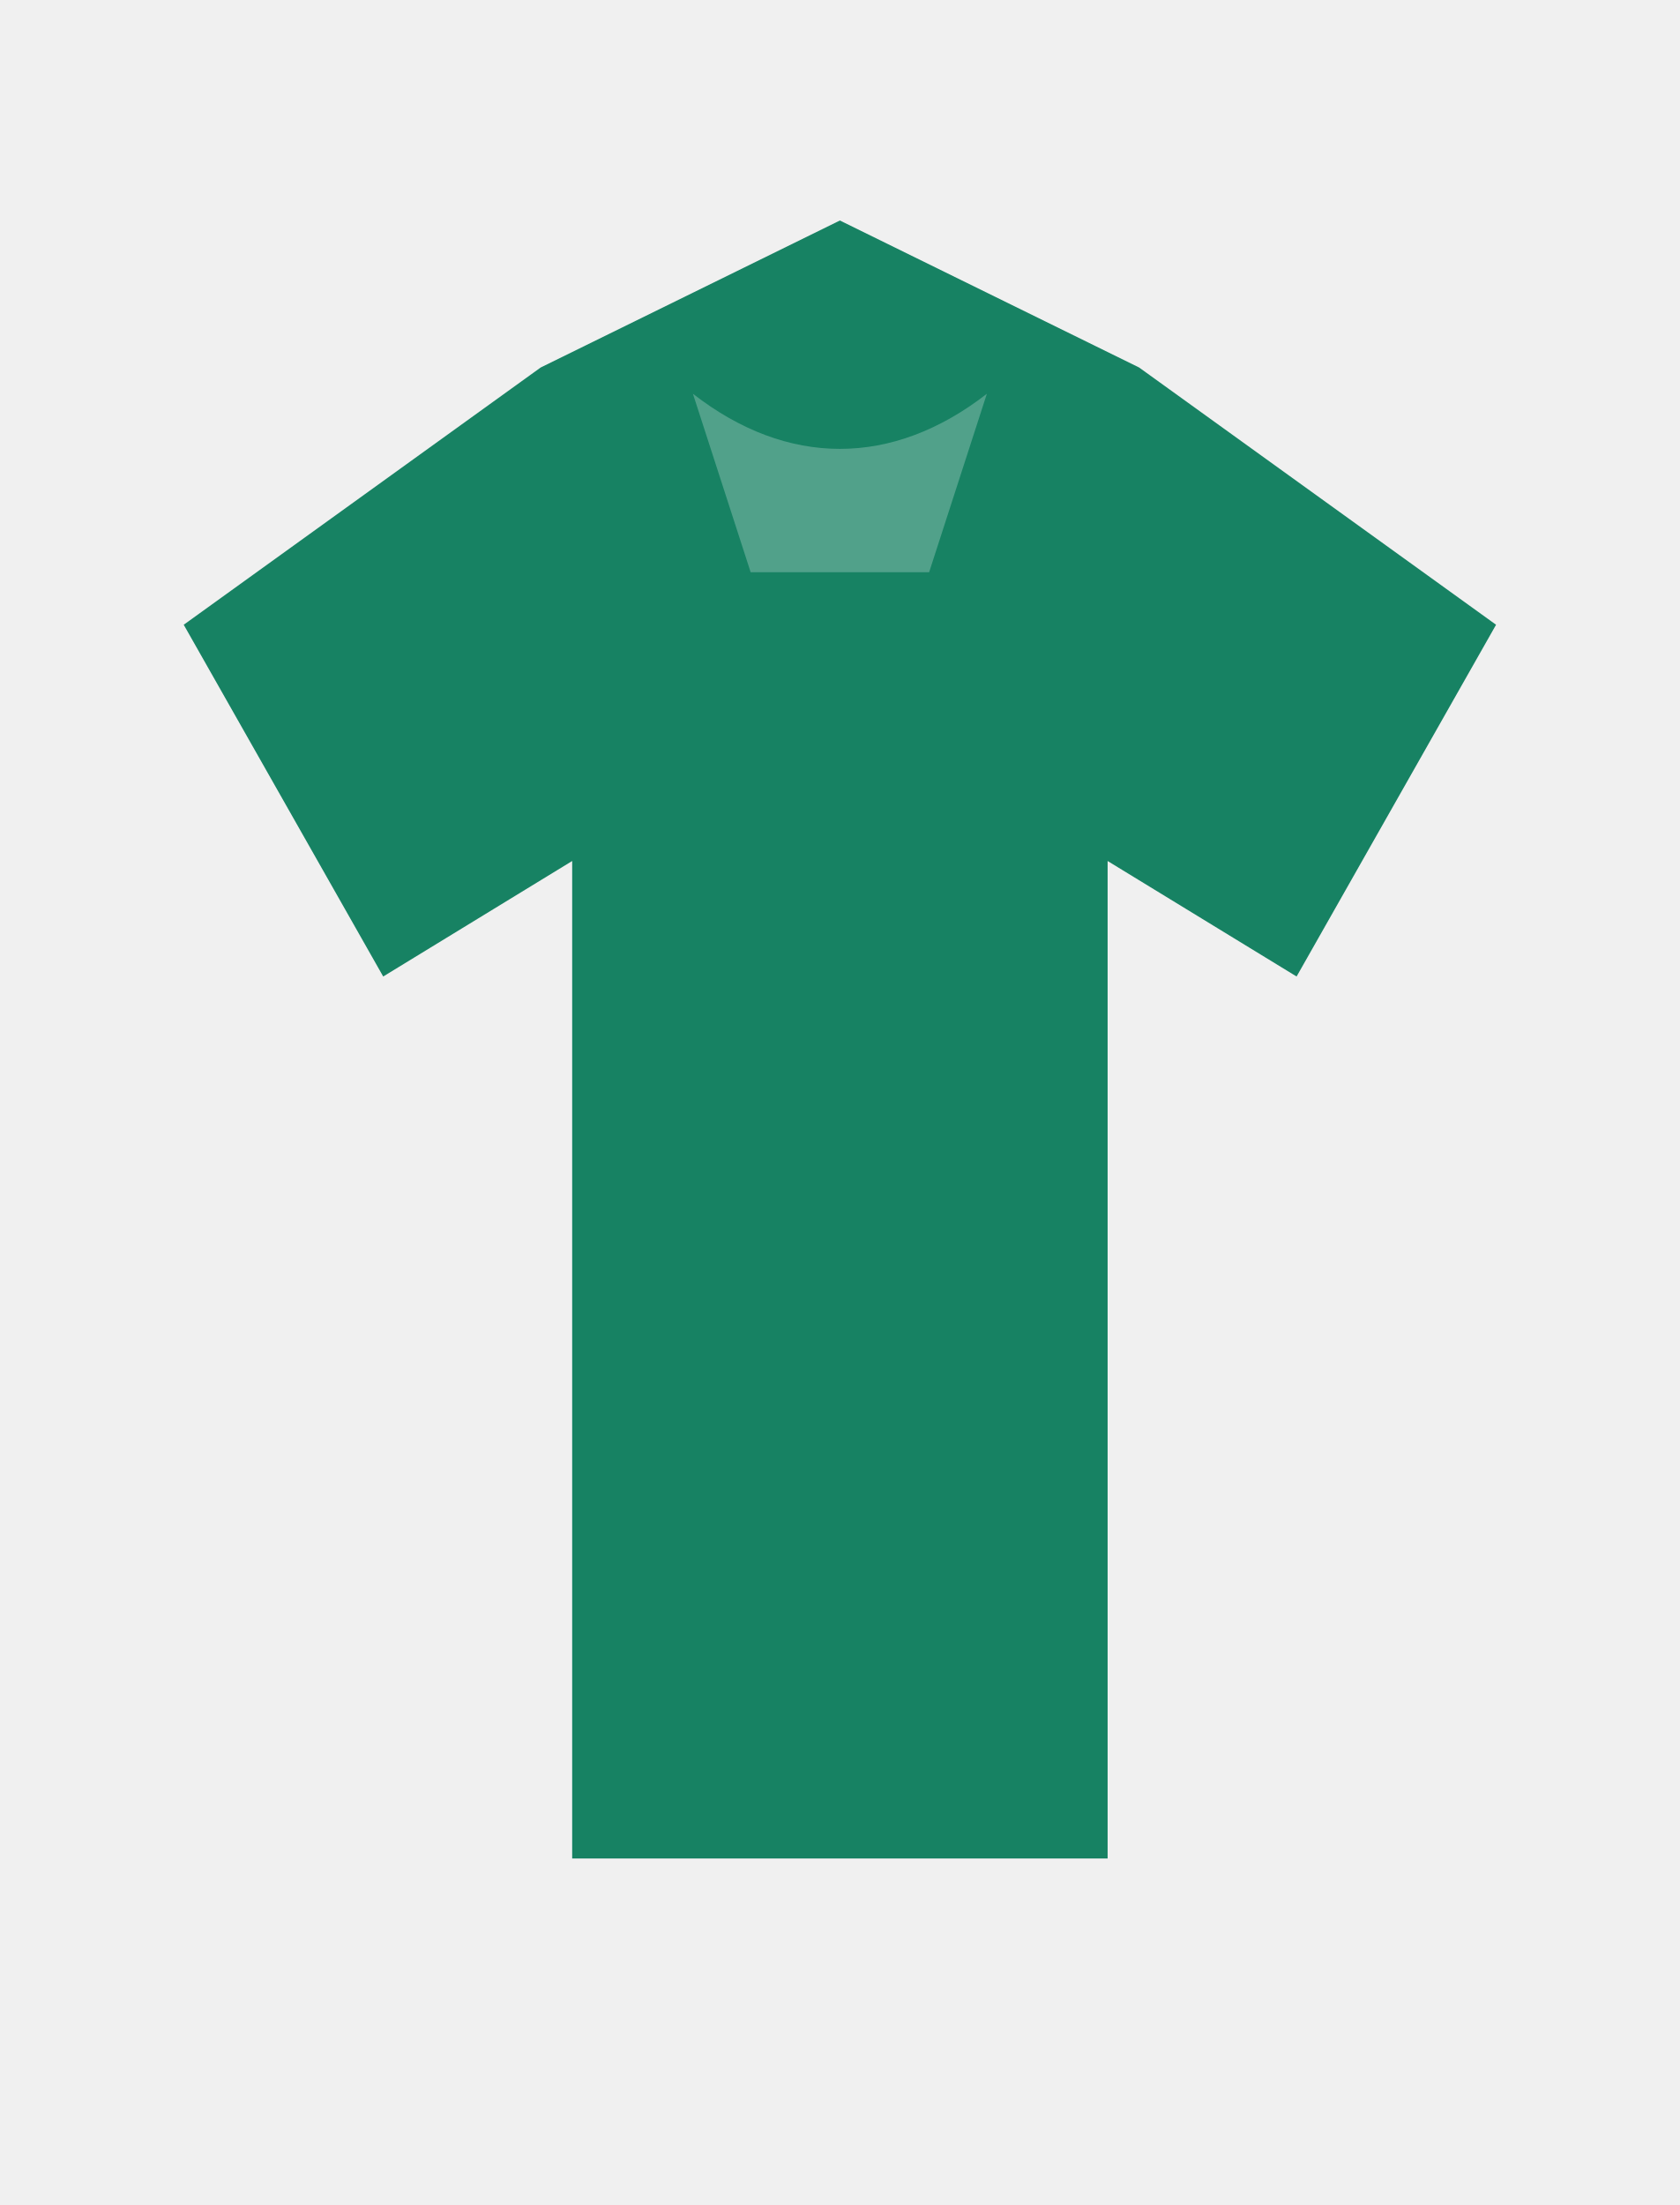
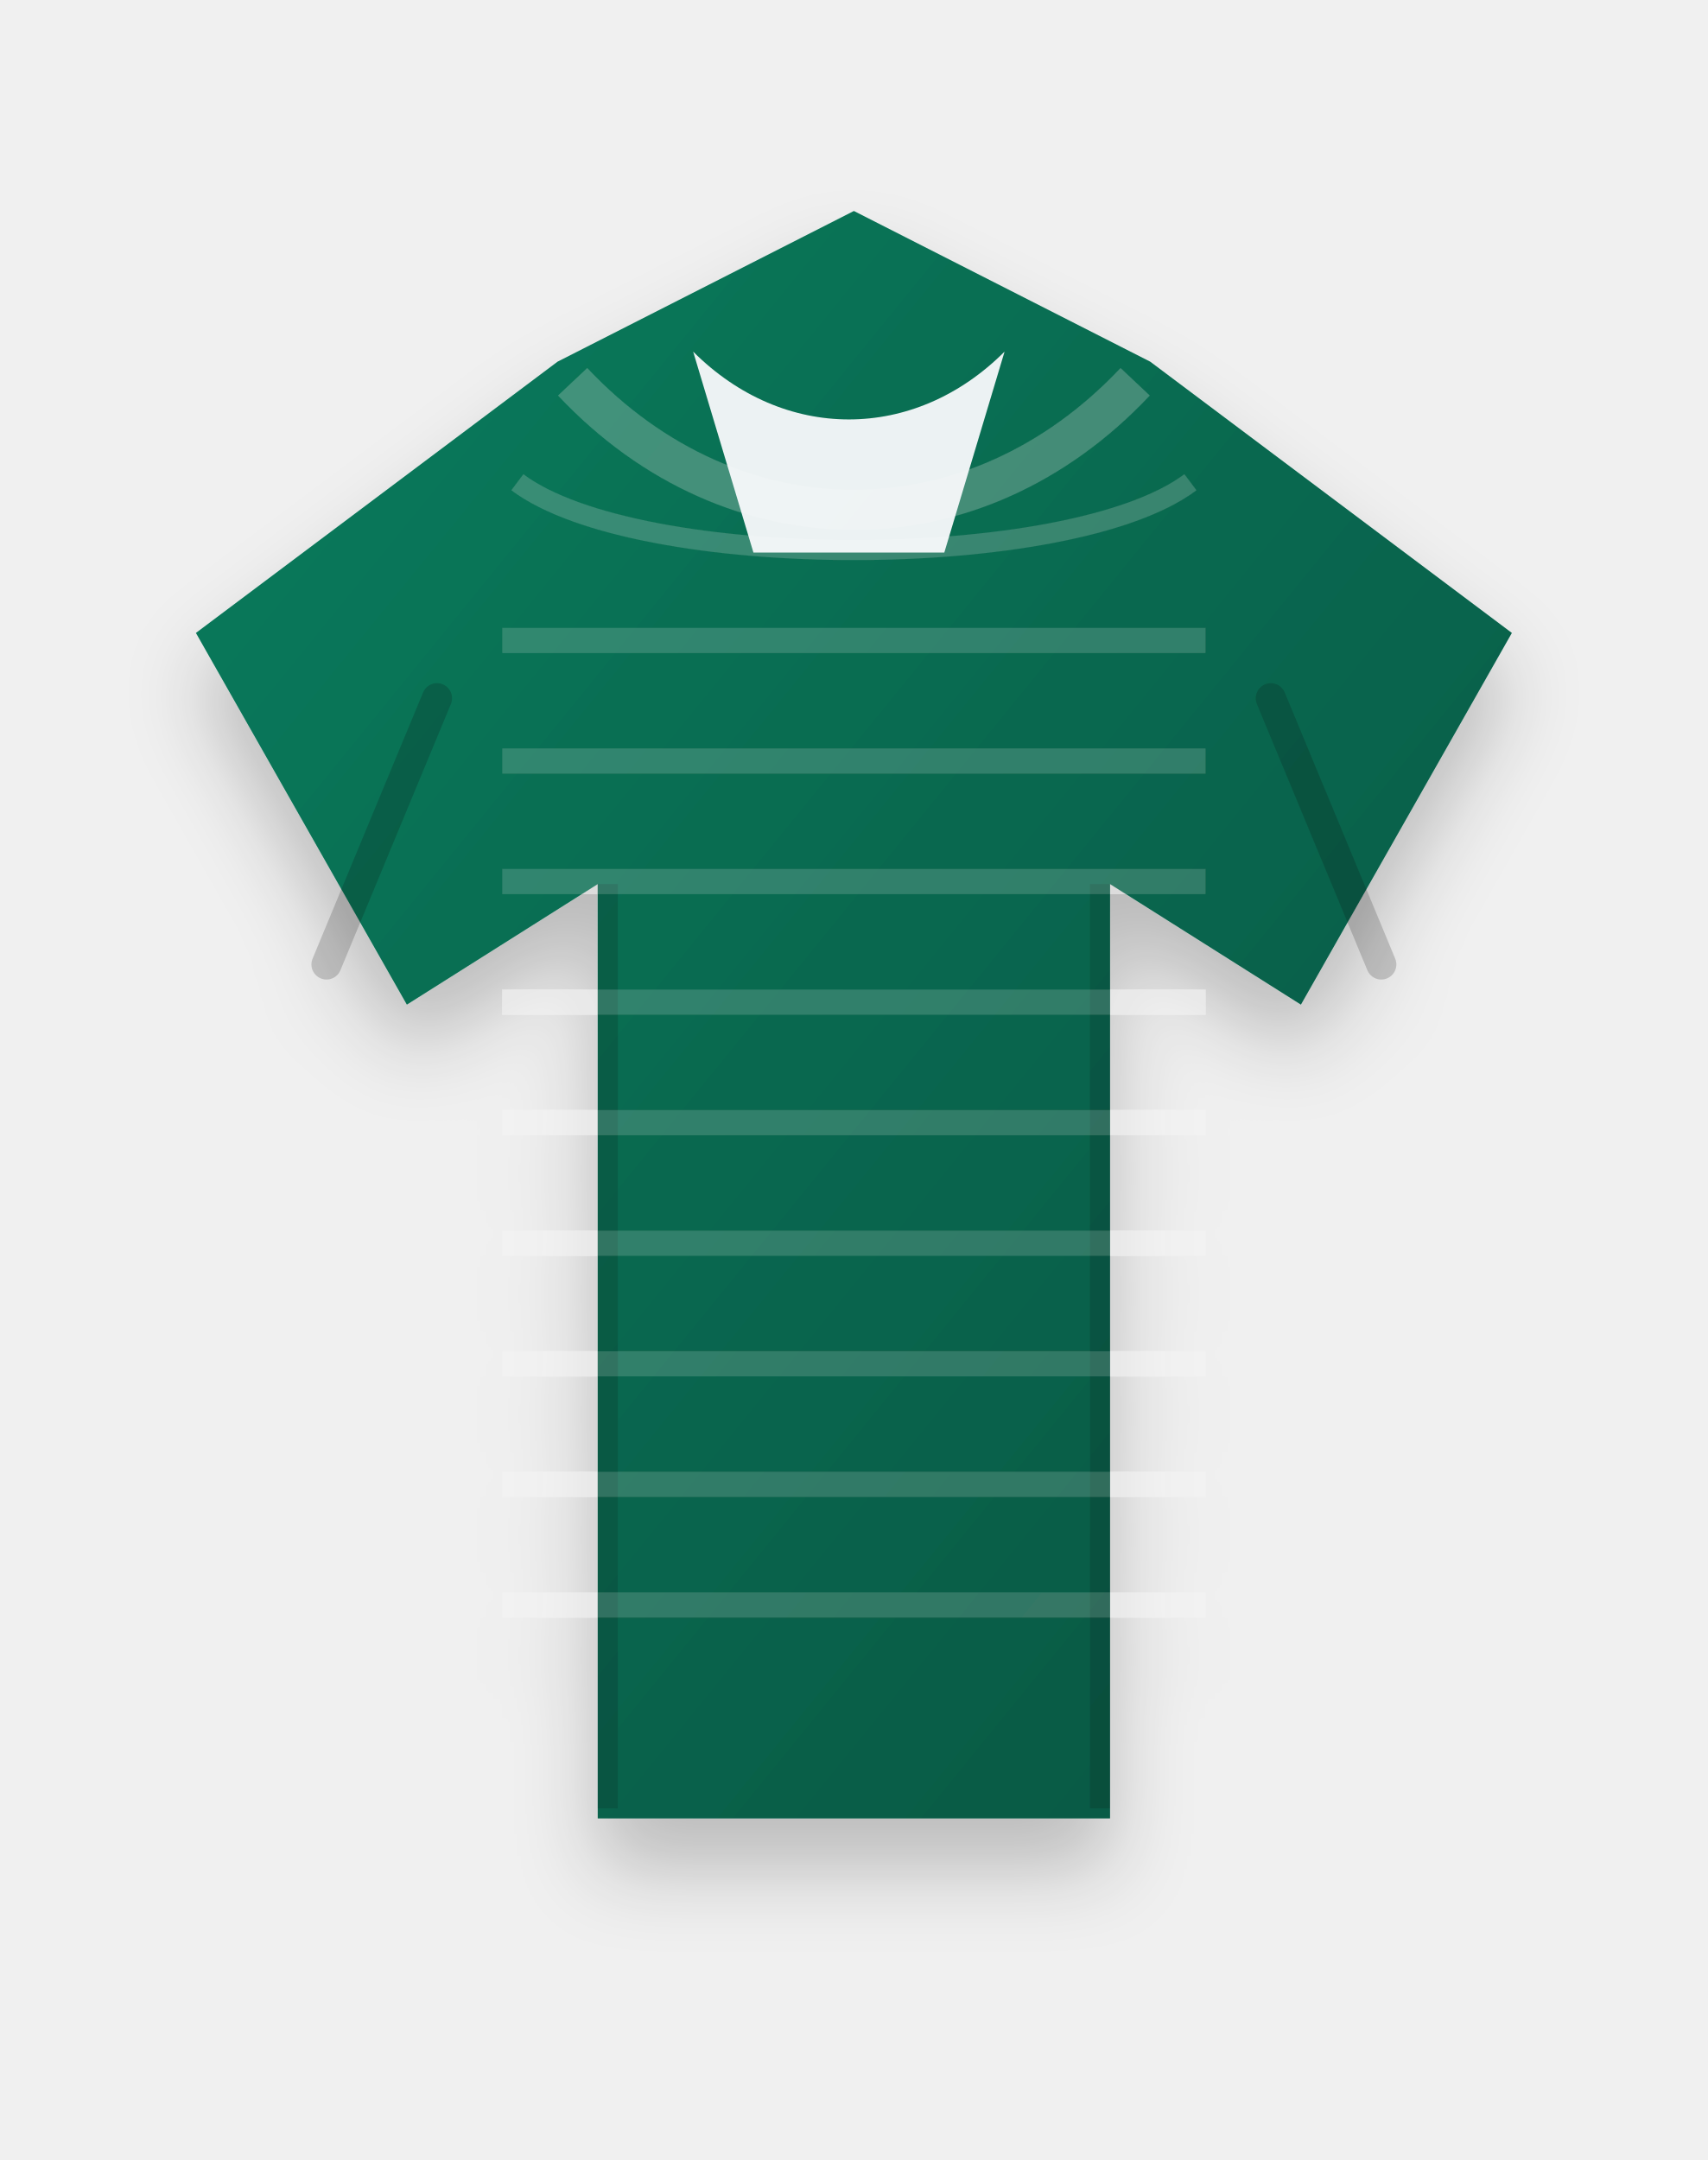
- <svg xmlns="http://www.w3.org/2000/svg" viewBox="0 0 320 420">
-   <g opacity=".92">
-     <path fill="#047857" d="M103 70l57-28 57 28 68 49-38 67-36-22v190H109V164l-36 22-38-67 68-49z" />
-     <path fill="rgba(255,255,255,.25)" d="M132 75c18 14 38 14 56 0l-11 34h-34z" />
+ <svg xmlns="http://www.w3.org/2000/svg" viewBox="0 0 340 430">
+   <defs>
+     <linearGradient id="fabric" x1="0" y1="0" x2="1" y2="1">
+       <stop offset="0" stop-color="#047857" />
+       <stop offset="1" stop-color="#064e3b" />
+     </linearGradient>
+     <linearGradient id="shade" x1="0" y1="0" x2="0" y2="1">
+       <stop offset="0" stop-color="rgba(255,255,255,.28)" />
+       <stop offset="1" stop-color="rgba(0,0,0,.22)" />
+     </linearGradient>
+     <filter id="shadow">
+       <feDropShadow dx="0" dy="10" stdDeviation="8" flood-color="#000" flood-opacity=".23" />
+     </filter>
+   </defs>
+   <g filter="url(#shadow)" opacity=".96">
+     <path d="M111 72l59-30 59 30 72 54-42 74-38-24v186H119V176l-38 24-42-74 72-54z" fill="url(#fabric)" />
+     <path d="M114 76c32 34 80 34 112 0" fill="none" stroke="rgba(255,255,255,.22)" stroke-width="8" />
+     <path d="M138 70c18 18 44 18 62 0l-12 40h-38z" fill="#f8fafc" opacity=".95" />
+     <path d="M121 176v184M219 176v184" stroke="rgba(0,0,0,.15)" stroke-width="4" />
+     <path d="M87 139l-22 53M253 139l22 53" stroke="rgba(0,0,0,.18)" stroke-width="6" stroke-linecap="round" />
+     <g opacity=".16">
+       <rect x="100" y="125" width="140" height="5" fill="#fff" />
+       <rect x="100" y="149" width="140" height="5" fill="#fff" />
+       <rect x="100" y="173" width="140" height="5" fill="#fff" />
+       <rect x="100" y="197" width="140" height="5" fill="#fff" />
+       <rect x="100" y="221" width="140" height="5" fill="#fff" />
+       <rect x="100" y="245" width="140" height="5" fill="#fff" />
+       <rect x="100" y="269" width="140" height="5" fill="#fff" />
+       <rect x="100" y="293" width="140" height="5" fill="#fff" />
+       <rect x="100" y="317" width="140" height="5" fill="#fff" />
+     </g>
+     <path d="M103 96c24 18 110 18 134 0" fill="none" stroke="rgba(255,255,255,.18)" stroke-width="4" />
  </g>
</svg>
